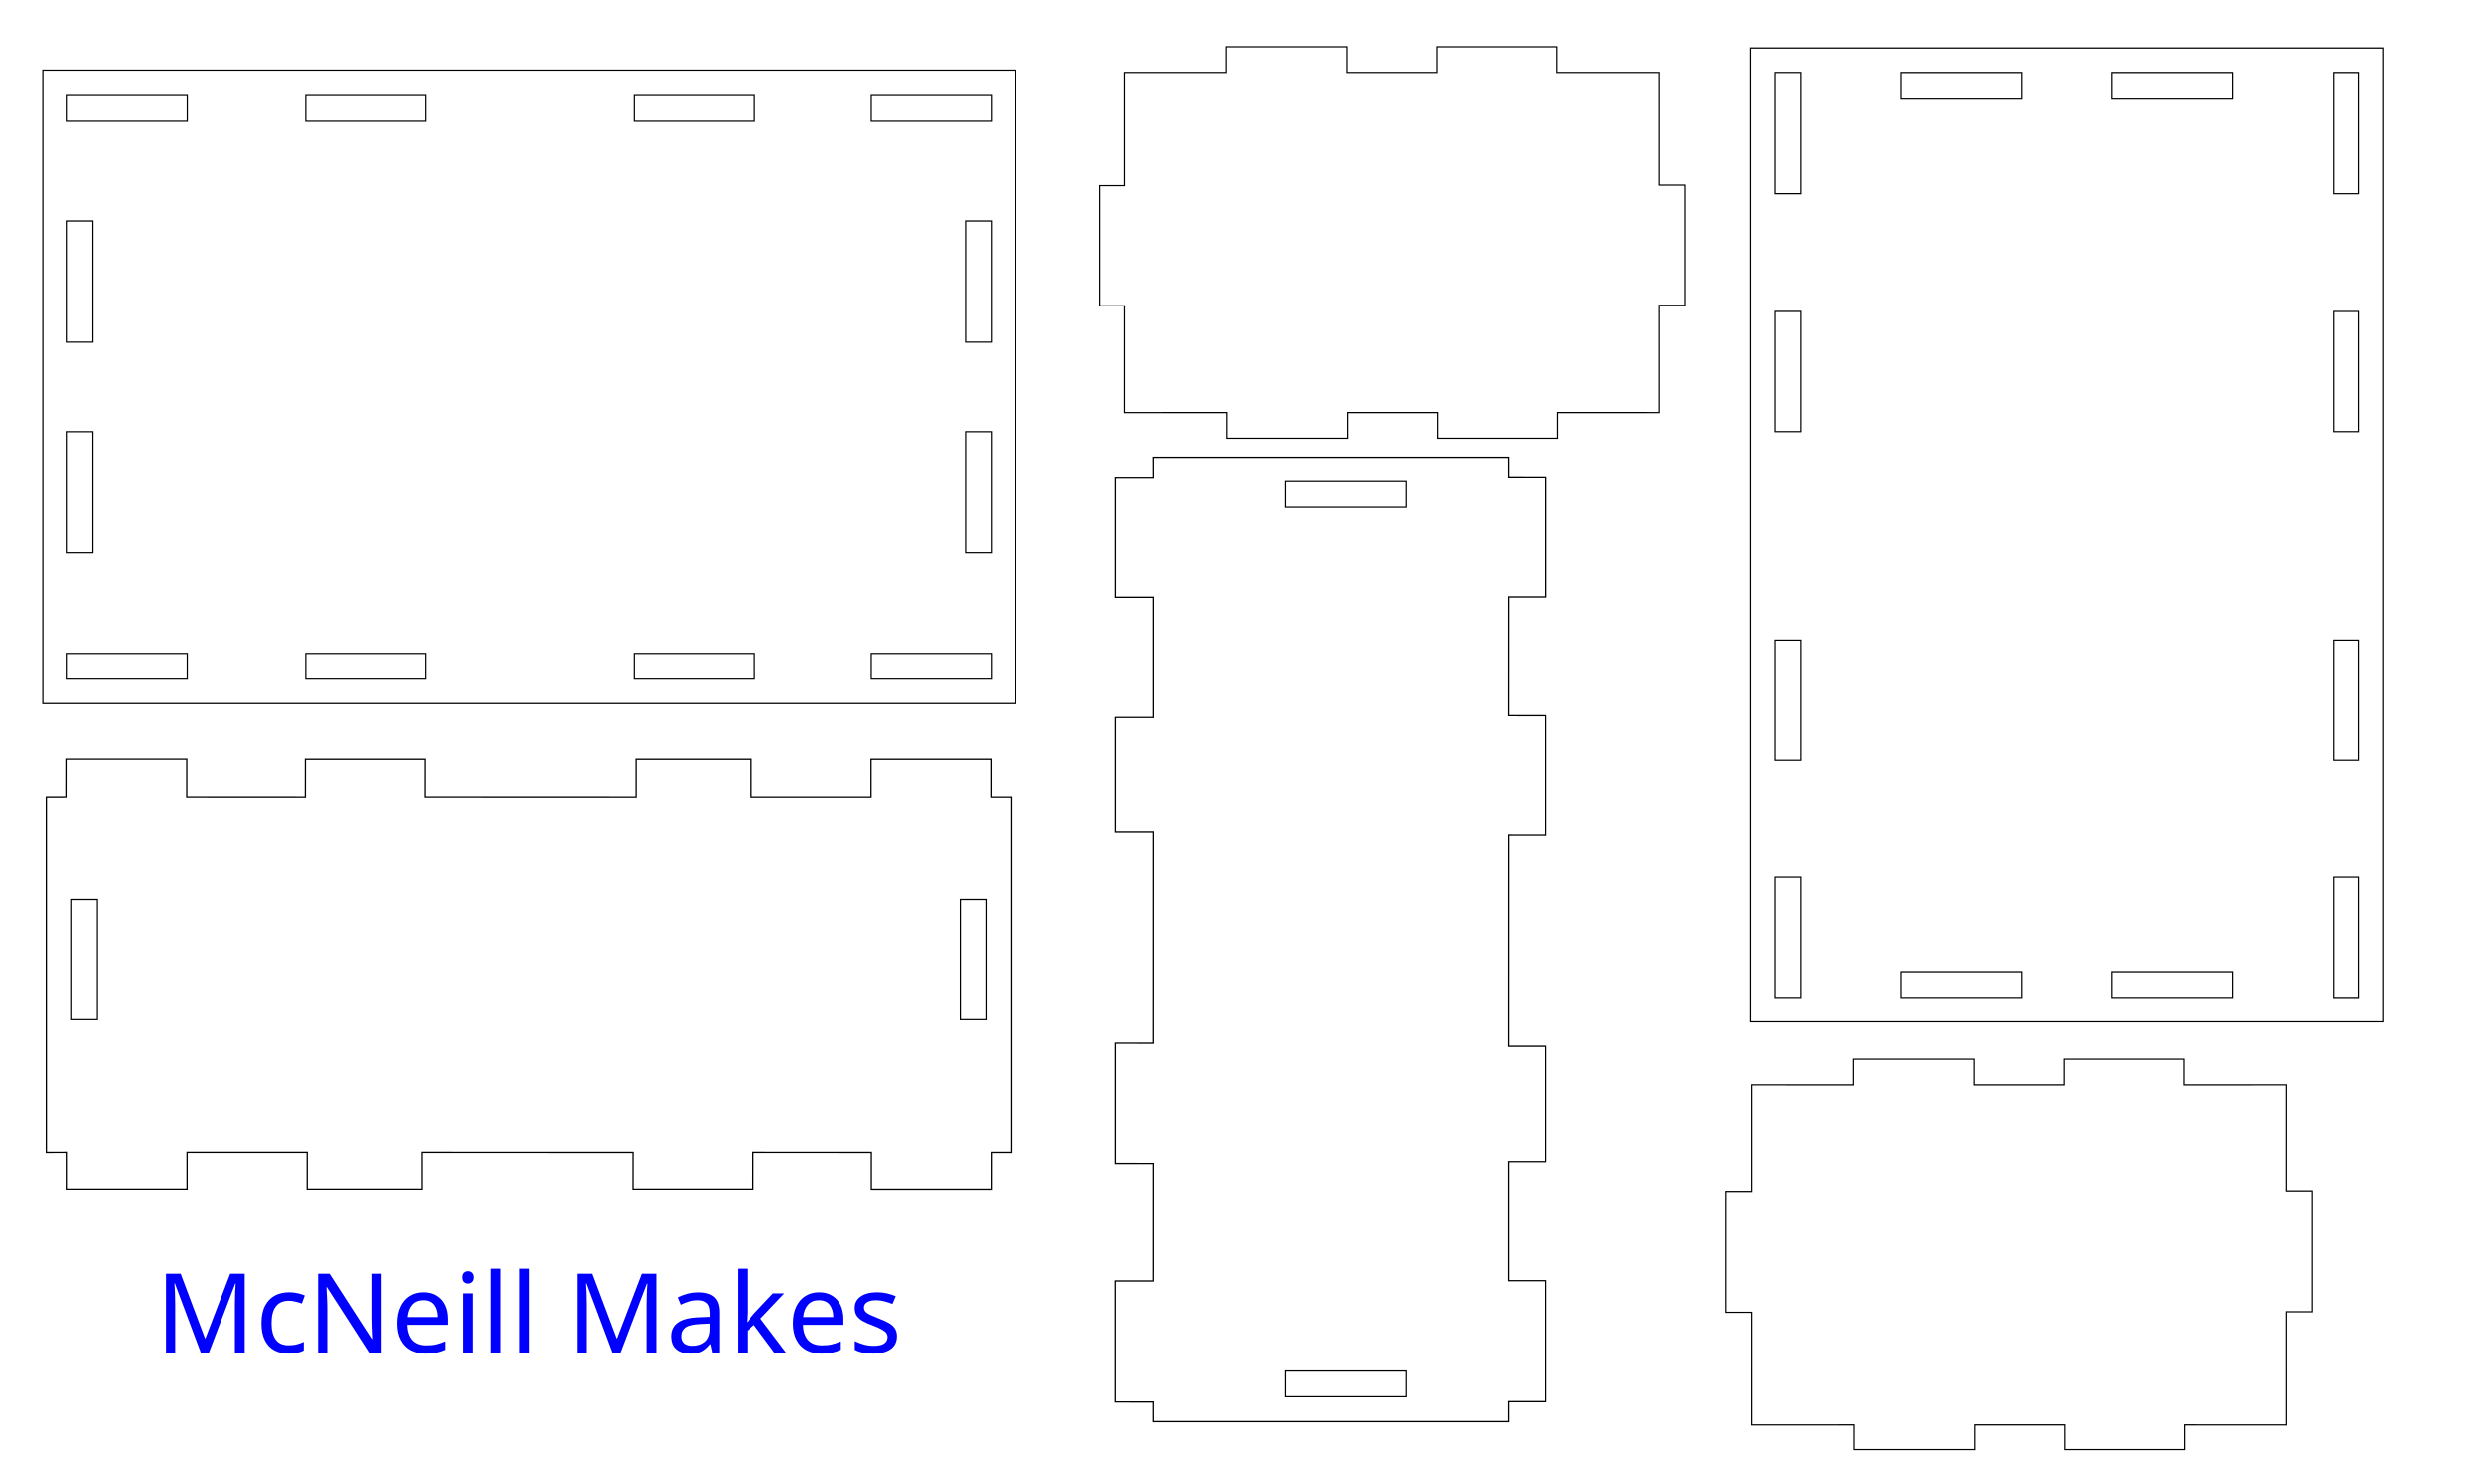
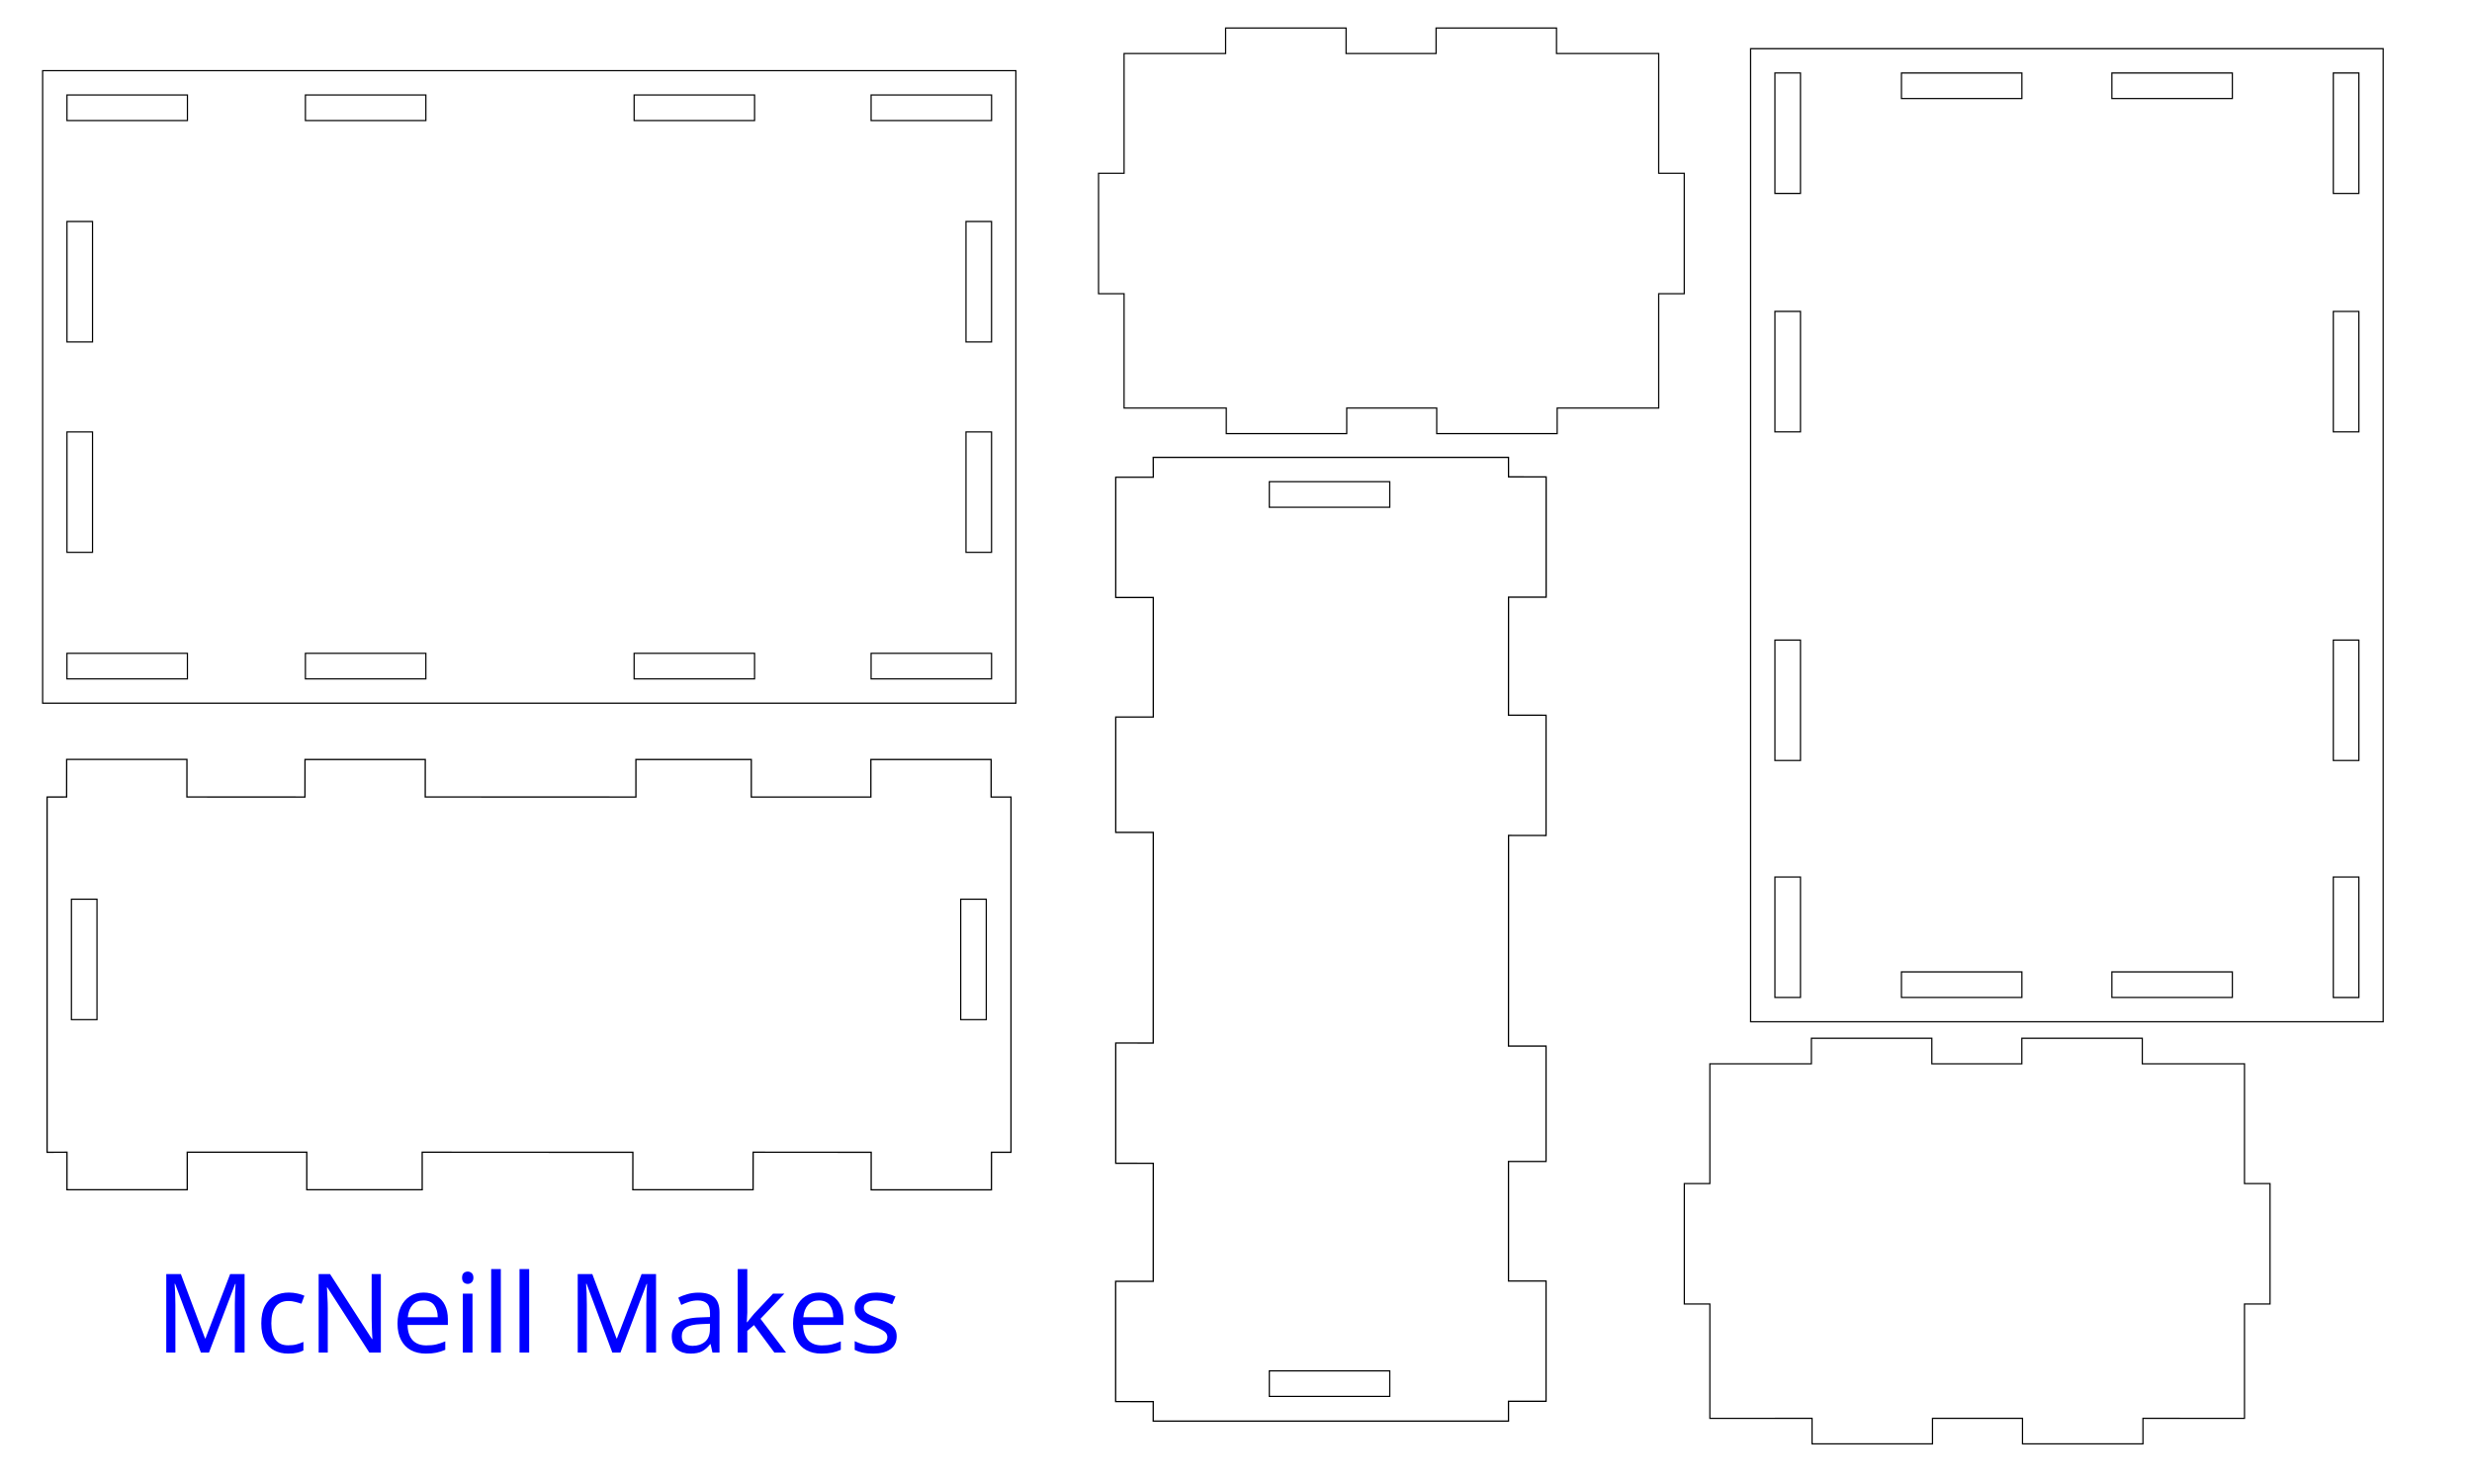
<svg xmlns="http://www.w3.org/2000/svg" width="508mm" height="305mm" viewBox="0 0 508 305" version="1.1" id="svg4592">
  <defs id="defs4586" />
  <g id="layer1" transform="translate(0,8)">
    <path style="fill:none;fill-opacity:1;stroke:#000000;stroke-width:0.25;stroke-linecap:round;stroke-miterlimit:4;stroke-dasharray:none;stroke-opacity:1" d="M 8.763,6.525 H 208.763 V 136.525 H 8.763 Z" id="rect5139" />
    <path style="fill:none;fill-opacity:1;stroke:#000000;stroke-width:0.247;stroke-linecap:round;stroke-miterlimit:4;stroke-dasharray:none;stroke-opacity:1" d="m 13.76,126.276 h 24.753 v 5.252 H 13.76 Z" id="rect5157" />
    <path style="fill:none;fill-opacity:1;stroke:#000000;stroke-width:0.247;stroke-linecap:round;stroke-miterlimit:4;stroke-dasharray:none;stroke-opacity:1" d="m 179.012,126.275 h 24.753 v 5.252 h -24.753 z" id="rect5157-7" />
    <path style="fill:none;fill-opacity:1;stroke:#000000;stroke-width:0.247;stroke-linecap:round;stroke-miterlimit:4;stroke-dasharray:none;stroke-opacity:1" d="m 130.312,126.275 h 24.753 v 5.252 h -24.753 z" id="rect5157-2" />
    <path style="fill:none;fill-opacity:1;stroke:#000000;stroke-width:0.247;stroke-linecap:round;stroke-miterlimit:4;stroke-dasharray:none;stroke-opacity:1" d="m 62.761,126.275 h 24.753 v 5.252 H 62.761 Z" id="rect5157-4" />
    <path style="fill:none;fill-opacity:1;stroke:#000000;stroke-width:0.247;stroke-linecap:round;stroke-miterlimit:4;stroke-dasharray:none;stroke-opacity:1" d="m 13.763,11.525 h 24.753 v 5.25 H 13.763 Z" id="rect5157-74" />
    <path style="fill:none;fill-opacity:1;stroke:#000000;stroke-width:0.247;stroke-linecap:round;stroke-miterlimit:4;stroke-dasharray:none;stroke-opacity:1" d="m 179.014,11.524 h 24.753 v 5.251 h -24.753 z" id="rect5157-7-6" />
    <path style="fill:none;fill-opacity:1;stroke:#000000;stroke-width:0.247;stroke-linecap:round;stroke-miterlimit:4;stroke-dasharray:none;stroke-opacity:1" d="m 130.314,11.524 h 24.753 v 5.25 h -24.753 z" id="rect5157-2-8" />
    <path style="fill:none;fill-opacity:1;stroke:#000000;stroke-width:0.247;stroke-linecap:round;stroke-miterlimit:4;stroke-dasharray:none;stroke-opacity:1" d="M 62.763,11.524 H 87.516 V 16.775 H 62.763 Z" id="rect5157-4-5" />
    <path style="fill:none;stroke:#000000;stroke-width:0.265px;stroke-linecap:butt;stroke-linejoin:miter;stroke-opacity:1" d="m 9.68,155.811 4.01,-0.01 0.01,-7.724 h 24.714 l -0.003,7.724 24.257,0.01 0.012,-7.714 h 24.714 l -0.007,7.702 43.293,0.013 v -7.714 h 23.714 l 0.001,7.714 h 24.569 l 0.001,-7.714 h 24.714 l 3.5e-4,7.714 4.082,-1e-5 -4e-5,73.012 -4.01,-0.002 -0.01,7.724 h -24.714 l 0.003,-7.724 -24.257,-0.01 -0.012,7.714 h -24.714 l 0.007,-7.702 -43.293,-0.013 v 7.714 h -23.715 l -10e-4,-7.714 H 38.478 l -10e-4,7.714 H 13.763 l -2.6e-4,-7.714 -4.082,0.012 z" id="path4749" />
    <path style="fill:none;fill-opacity:1;stroke:#000000;stroke-width:0.247;stroke-linecap:round;stroke-miterlimit:4;stroke-dasharray:none;stroke-opacity:1" d="M 19.013,37.525 V 62.278 H 13.763 V 37.525 Z" id="rect5157-74-3" />
    <path style="fill:none;fill-opacity:1;stroke:#000000;stroke-width:0.247;stroke-linecap:round;stroke-miterlimit:4;stroke-dasharray:none;stroke-opacity:1" d="M 19.013,80.772 V 105.525 H 13.763 V 80.772 Z" id="rect5157-74-3-5" />
    <path style="fill:none;fill-opacity:1;stroke:#000000;stroke-width:0.247;stroke-linecap:round;stroke-miterlimit:4;stroke-dasharray:none;stroke-opacity:1" d="m 19.931,176.811 v 24.753 h -5.251 v -24.753 z" id="rect5157-7-6-1" />
    <path style="fill:none;fill-opacity:1;stroke:#000000;stroke-width:0.247;stroke-linecap:round;stroke-miterlimit:4;stroke-dasharray:none;stroke-opacity:1" d="m 202.68,176.811 v 24.753 h -5.251 v -24.753 z" id="rect5157-7-6-1-3" />
-     <path style="fill:none;fill-opacity:1;stroke:#000000;stroke-width:0.247;stroke-linecap:round;stroke-miterlimit:4;stroke-dasharray:none;stroke-opacity:1" d="M 252,7 V 7 1.75 h 24.753 V 7 h 18.495 V 1.75 H 320 V 7 7 l 21.002,-0.003 -0.002,23.003 h 5.251 V 54.752 H 341 l 0.002,22.113 -20.866,-0.003 v 0 5.25 h -24.753 v -5.25 h -18.495 V 82.113 h -24.753 v -5.25 0 l -21.002,0.003 0.002,-22.002 h -5.251 V 30.111 h 5.251 L 231.134,6.997 Z" id="rect5157-74-3-6-7" />
+     <path style="fill:none;fill-opacity:1;stroke:#000000;stroke-width:0.247;stroke-linecap:round;stroke-miterlimit:4;stroke-dasharray:none;stroke-opacity:1" d="m 251.866,3.003 v 0 -5.25 h 24.753 V 3.003 h 18.495 v -5.25 h 24.753 v 5.25 0 L 340.868,3 l -0.002,24.614 h 5.251 v 24.752 h -5.251 l 0.002,23.502 -20.866,-0.003 v 0 5.25 h -24.753 v -5.25 h -18.495 V 81.116 h -24.753 v -5.25 0 L 231,75.869 l 0.002,-23.502 -5.251,-2.4e-4 v -24.752 L 231.002,27.614 231,3 Z" id="rect5157-74-3-6-7" />
    <path style="fill:none;fill-opacity:1;stroke:#000000;stroke-width:0.247;stroke-linecap:round;stroke-miterlimit:4;stroke-dasharray:none;stroke-opacity:1" d="m 203.763,37.525 v 24.753 h -5.25 V 37.525 Z" id="rect5157-74-3-0" />
    <path style="fill:none;fill-opacity:1;stroke:#000000;stroke-width:0.247;stroke-linecap:round;stroke-miterlimit:4;stroke-dasharray:none;stroke-opacity:1" d="m 203.763,80.772 v 24.753 h -5.25 V 80.772 Z" id="rect5157-74-3-5-6" />
    <path style="fill:none;fill-opacity:1;stroke:#000000;stroke-width:0.25;stroke-linecap:round;stroke-miterlimit:4;stroke-dasharray:none;stroke-opacity:1" d="M 489.751,2.002 V 202.002 H 359.751 V 2.002 Z" id="rect5139-2" />
    <path style="fill:none;fill-opacity:1;stroke:#000000;stroke-width:0.247;stroke-linecap:round;stroke-miterlimit:4;stroke-dasharray:none;stroke-opacity:1" d="m 370,7 v 24.753 h -5.252 V 7 Z" id="rect5157-6" />
    <path style="fill:none;fill-opacity:1;stroke:#000000;stroke-width:0.247;stroke-linecap:round;stroke-miterlimit:4;stroke-dasharray:none;stroke-opacity:1" d="m 370,172.252 v 24.753 h -5.252 v -24.753 z" id="rect5157-7-1" />
    <path style="fill:none;fill-opacity:1;stroke:#000000;stroke-width:0.247;stroke-linecap:round;stroke-miterlimit:4;stroke-dasharray:none;stroke-opacity:1" d="m 370.001,123.551 v 24.753 h -5.252 v -24.753 z" id="rect5157-2-87" />
    <path style="fill:none;fill-opacity:1;stroke:#000000;stroke-width:0.247;stroke-linecap:round;stroke-miterlimit:4;stroke-dasharray:none;stroke-opacity:1" d="M 370.001,56.001 V 80.753 h -5.252 V 56.001 Z" id="rect5157-4-9" />
    <path style="fill:none;fill-opacity:1;stroke:#000000;stroke-width:0.247;stroke-linecap:round;stroke-miterlimit:4;stroke-dasharray:none;stroke-opacity:1" d="m 484.751,7.002 v 24.753 h -5.25 V 7.002 Z" id="rect5157-74-2" />
    <path style="fill:none;fill-opacity:1;stroke:#000000;stroke-width:0.247;stroke-linecap:round;stroke-miterlimit:4;stroke-dasharray:none;stroke-opacity:1" d="m 484.751,172.254 v 24.753 h -5.251 v -24.753 z" id="rect5157-7-6-0" />
    <path style="fill:none;fill-opacity:1;stroke:#000000;stroke-width:0.247;stroke-linecap:round;stroke-miterlimit:4;stroke-dasharray:none;stroke-opacity:1" d="m 484.751,123.553 v 24.753 h -5.25 v -24.753 z" id="rect5157-2-8-2" />
    <path style="fill:none;fill-opacity:1;stroke:#000000;stroke-width:0.247;stroke-linecap:round;stroke-miterlimit:4;stroke-dasharray:none;stroke-opacity:1" d="m 484.751,56.003 v 24.753 h -5.25 V 56.003 Z" id="rect5157-4-5-3" />
    <path style="fill:none;fill-opacity:1;stroke:#000000;stroke-width:0.247;stroke-linecap:round;stroke-miterlimit:4;stroke-dasharray:none;stroke-opacity:1" d="M 458.751,12.252 H 433.998 V 7.002 h 24.753 z" id="rect5157-74-3-7" />
    <path style="fill:none;fill-opacity:1;stroke:#000000;stroke-width:0.247;stroke-linecap:round;stroke-miterlimit:4;stroke-dasharray:none;stroke-opacity:1" d="M 415.503,12.252 H 390.751 V 7.002 h 24.753 z" id="rect5157-74-3-5-5" />
    <path style="fill:none;fill-opacity:1;stroke:#000000;stroke-width:0.247;stroke-linecap:round;stroke-miterlimit:4;stroke-dasharray:none;stroke-opacity:1" d="m 458.751,197.002 h -24.753 v -5.25 h 24.753 z" id="rect5157-74-3-0-9" />
    <path style="fill:none;fill-opacity:1;stroke:#000000;stroke-width:0.247;stroke-linecap:round;stroke-miterlimit:4;stroke-dasharray:none;stroke-opacity:1" d="m 415.503,197.002 h -24.753 v -5.25 h 24.753 z" id="rect5157-74-3-5-6-2" />
-     <path style="fill:none;fill-opacity:1;stroke:#000000;stroke-width:0.247;stroke-linecap:round;stroke-miterlimit:4;stroke-dasharray:none;stroke-opacity:1" d="m 449,284.752 v 0 5.25 h -24.753 v -5.25 h -18.495 v 5.25 h -24.753 v -5.25 0 l -21.002,0.003 0.002,-23.003 h -5.251 V 237 H 360 l -0.002,-22.113 20.866,0.003 v 0 -5.25 h 24.753 v 5.25 h 18.495 v -5.25 h 24.753 v 5.25 0 l 21.002,-0.003 -0.002,22.002 h 5.251 v 24.753 h -5.251 l 0.002,23.114 z" id="rect5157-74-3-6-7-3" />
    <path style="fill:none;stroke:#000000;stroke-width:0.265px;stroke-linecap:butt;stroke-linejoin:miter;stroke-opacity:1" d="m 310,86 0.01,4.01 7.724,0.01 v 24.714 l -7.724,-0.003 -0.01,24.257 7.714,0.012 v 24.714 l -7.702,-0.007 L 310,207 h 7.714 v 23.714 L 310,230.715 v 24.569 l 7.714,10e-4 v 24.714 L 310,280 l 10e-6,4.082 -73.012,-4e-5 0.002,-4.01 -7.724,-0.01 V 255.348 l 7.724,0.003 0.01,-24.257 -7.714,-0.012 V 206.368 l 7.702,0.007 0.013,-43.293 h -7.714 v -23.714 l 7.714,-0.001 v -24.569 l -7.714,-0.001 V 90.083 l 7.714,-2.6e-4 -0.012,-4.082 z" id="path4749-6" />
-     <path style="fill:none;fill-opacity:1;stroke:#000000;stroke-width:0.247;stroke-linecap:round;stroke-miterlimit:4;stroke-dasharray:none;stroke-opacity:1" d="M 289,96.251 H 264.248 V 91 h 24.753 z" id="rect5157-7-6-1-1" />
-     <path style="fill:none;fill-opacity:1;stroke:#000000;stroke-width:0.247;stroke-linecap:round;stroke-miterlimit:4;stroke-dasharray:none;stroke-opacity:1" d="m 289,279 h -24.753 v -5.251 h 24.753 z" id="rect5157-7-6-1-3-2" />
-     <text xml:space="preserve" style="font-style:normal;font-variant:normal;font-weight:normal;font-stretch:normal;font-size:22.578px;line-height:1.25;font-family:'Ubuntu Mono';-inkscape-font-specification:'Ubuntu Mono';letter-spacing:0px;word-spacing:0px;fill:#0000ff;fill-opacity:1;stroke:none;stroke-width:0.265;" x="31.982" y="269.985" id="text415">
-       <tspan id="tspan413" x="31.982" y="269.985" style="font-style:normal;font-variant:normal;font-weight:normal;font-stretch:normal;font-size:22.578px;font-family:'Ubuntu Mono';-inkscape-font-specification:'Ubuntu Mono';stroke-width:0.265;fill:#0000ff;fill-opacity:1;">McNeill Makes</tspan>
+     <path style="fill:none;fill-opacity:1;stroke:#000000;stroke-width:0.247;stroke-linecap:round;stroke-miterlimit:4;stroke-dasharray:none;stroke-opacity:1" d="M 285.6,96.251 H 260.848 V 91 H 285.6 Z" id="rect5157-7-6-1-1" />
+     <path style="fill:none;fill-opacity:1;stroke:#000000;stroke-width:0.247;stroke-linecap:round;stroke-miterlimit:4;stroke-dasharray:none;stroke-opacity:1" d="m 285.6,279 h -24.753 v -5.251 h 24.753 z" id="rect5157-7-6-1-3-2" />
+     <text xml:space="preserve" style="font-style:normal;font-variant:normal;font-weight:normal;font-stretch:normal;font-size:22.578px;line-height:1.25;font-family:'Ubuntu Mono';-inkscape-font-specification:'Ubuntu Mono';letter-spacing:0px;word-spacing:0px;fill:#0000ff;fill-opacity:1;stroke:none;stroke-width:0.265" x="31.982" y="269.985" id="text415">
+       <tspan id="tspan413" x="31.982" y="269.985" style="font-style:normal;font-variant:normal;font-weight:normal;font-stretch:normal;font-size:22.578px;font-family:'Ubuntu Mono';-inkscape-font-specification:'Ubuntu Mono';fill:#0000ff;fill-opacity:1;stroke-width:0.265">McNeill Makes</tspan>
    </text>
+     <path style="fill:none;fill-opacity:1;stroke:#000000;stroke-width:0.247;stroke-linecap:round;stroke-miterlimit:4;stroke-dasharray:none;stroke-opacity:1" d="m 372.244,210.643 v 0 -5.25 h 24.753 v 5.25 h 18.495 v -5.25 h 24.753 v 5.25 0 l 21.002,-0.003 -0.002,24.614 h 5.251 v 24.752 h -5.251 l 0.002,23.502 -20.866,-0.003 v 0 5.25 h -24.753 v -5.25 h -18.495 v 5.25 H 372.38 v -5.25 0 l -21.002,0.003 0.002,-23.502 -5.251,-2.4e-4 v -24.752 l 5.251,-2.6e-4 -0.002,-24.614 z" id="rect5157-74-3-6-7-8" />
  </g>
</svg>
